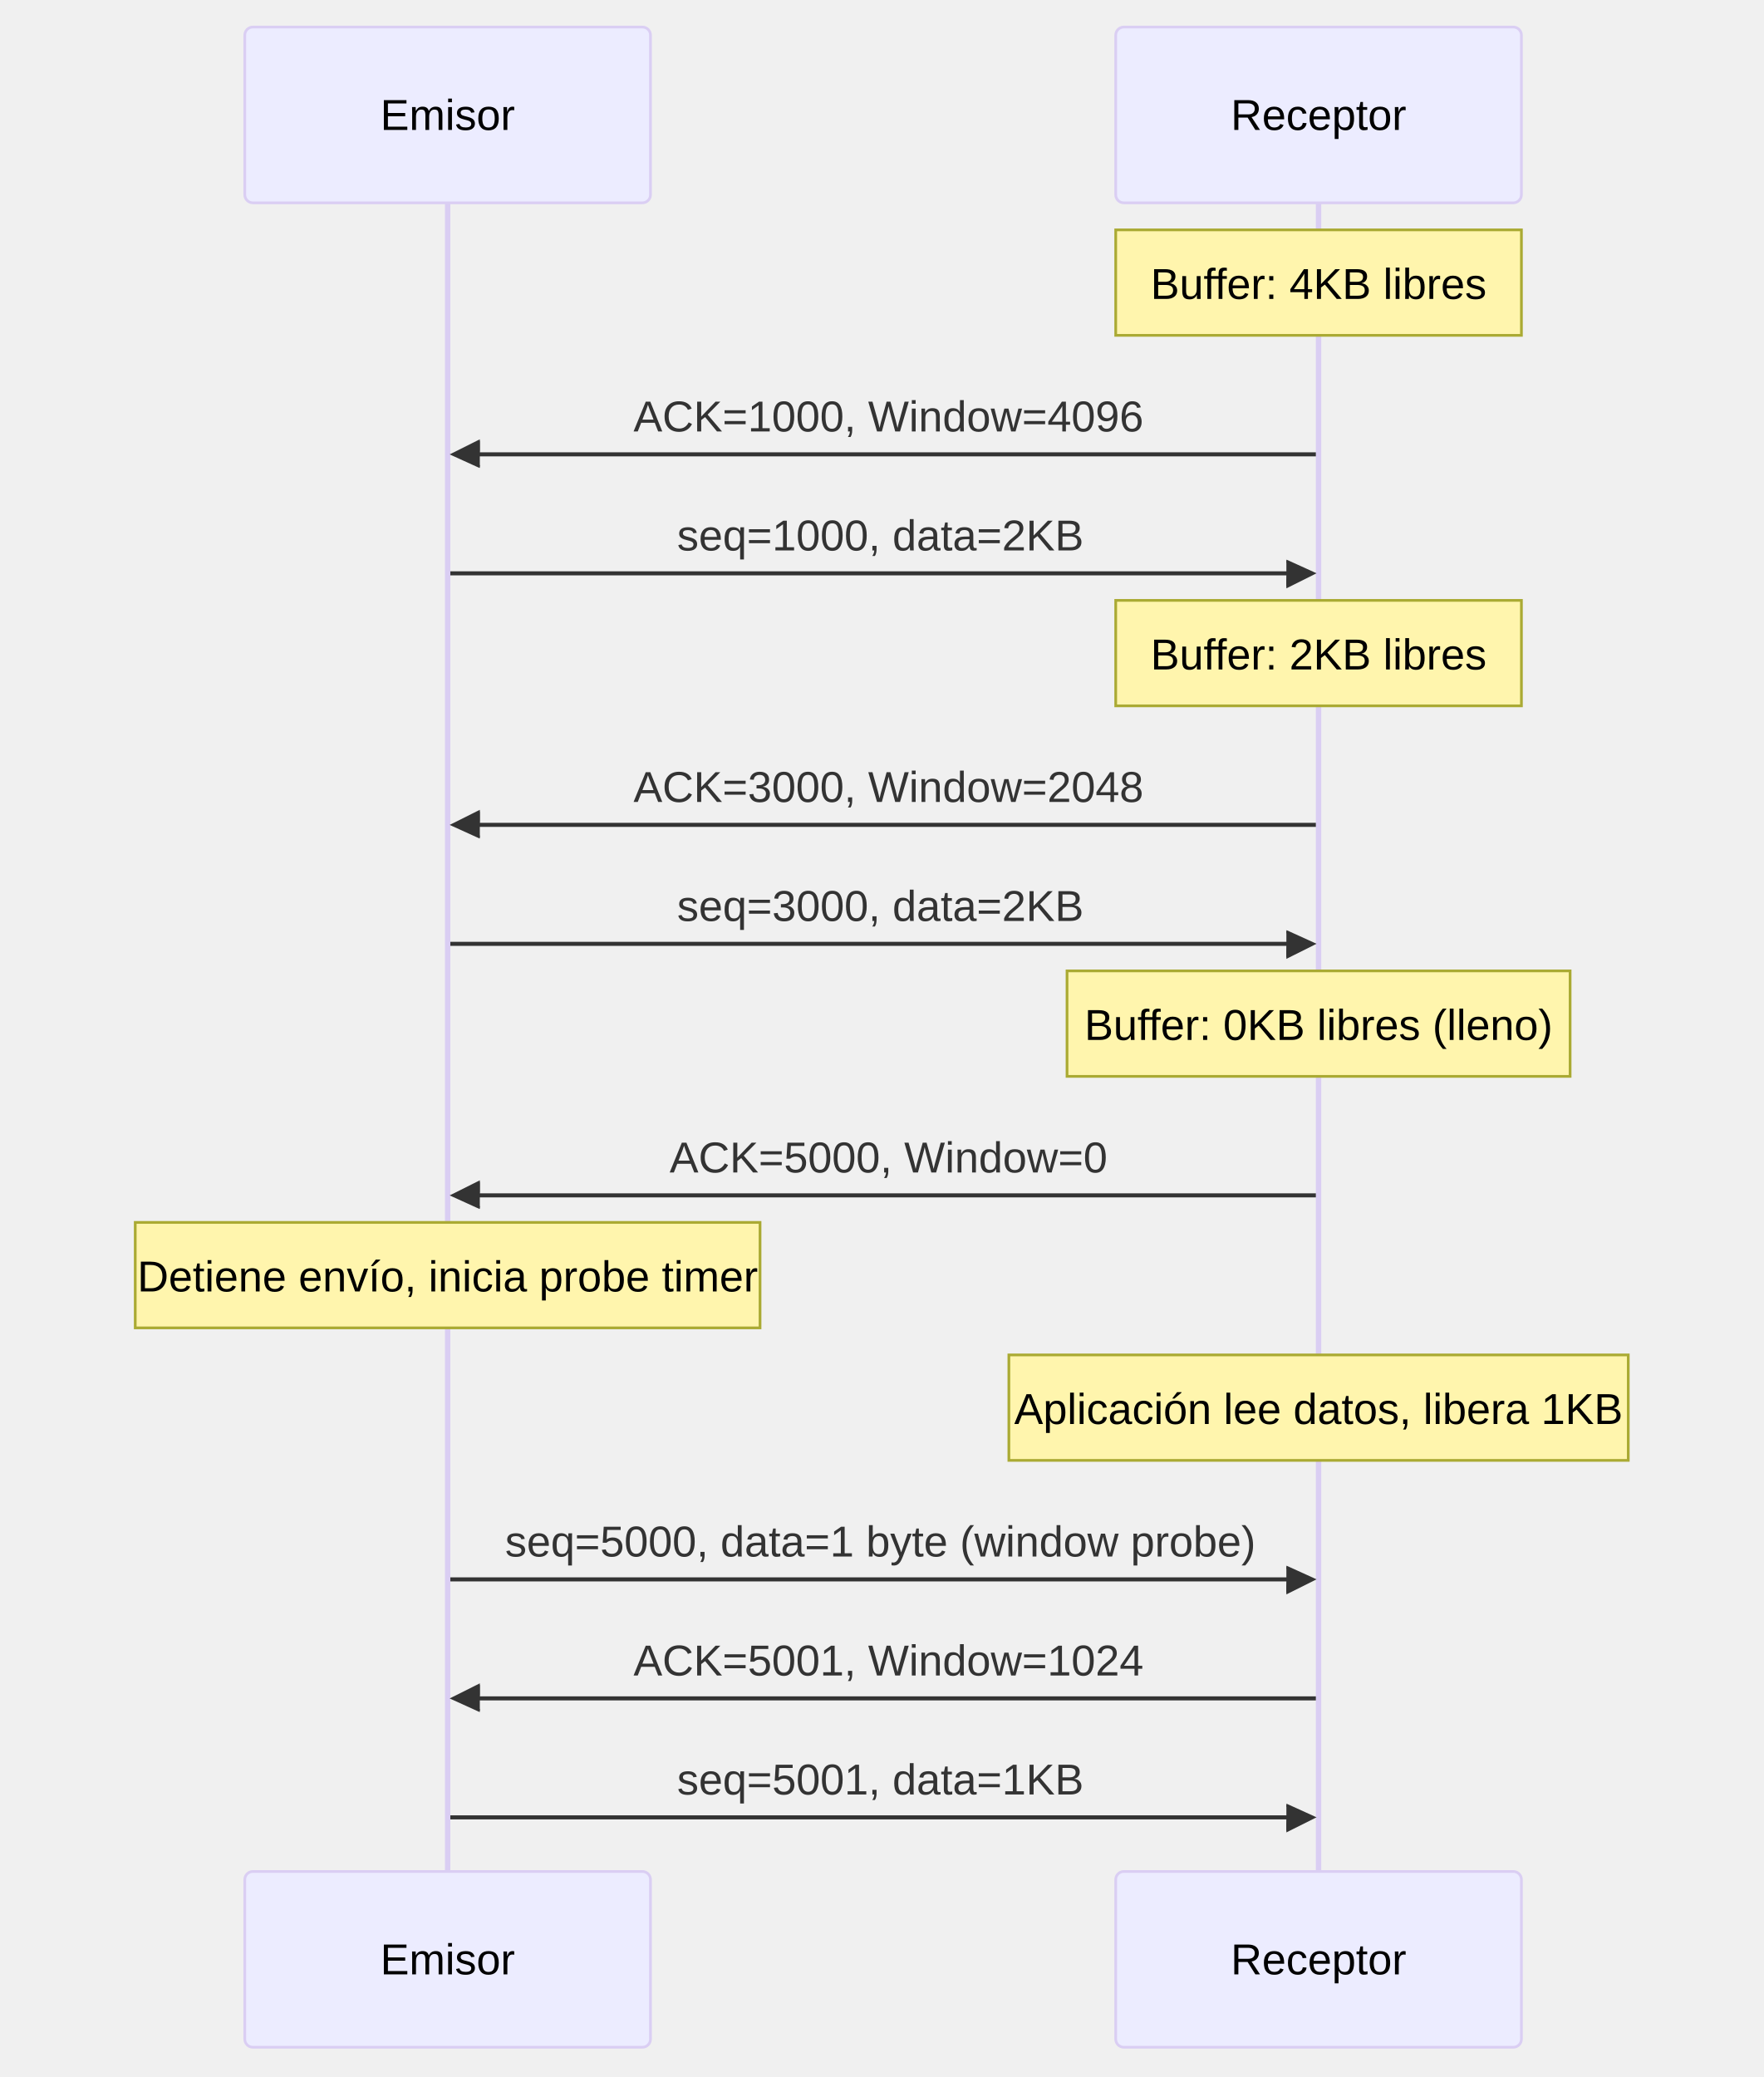
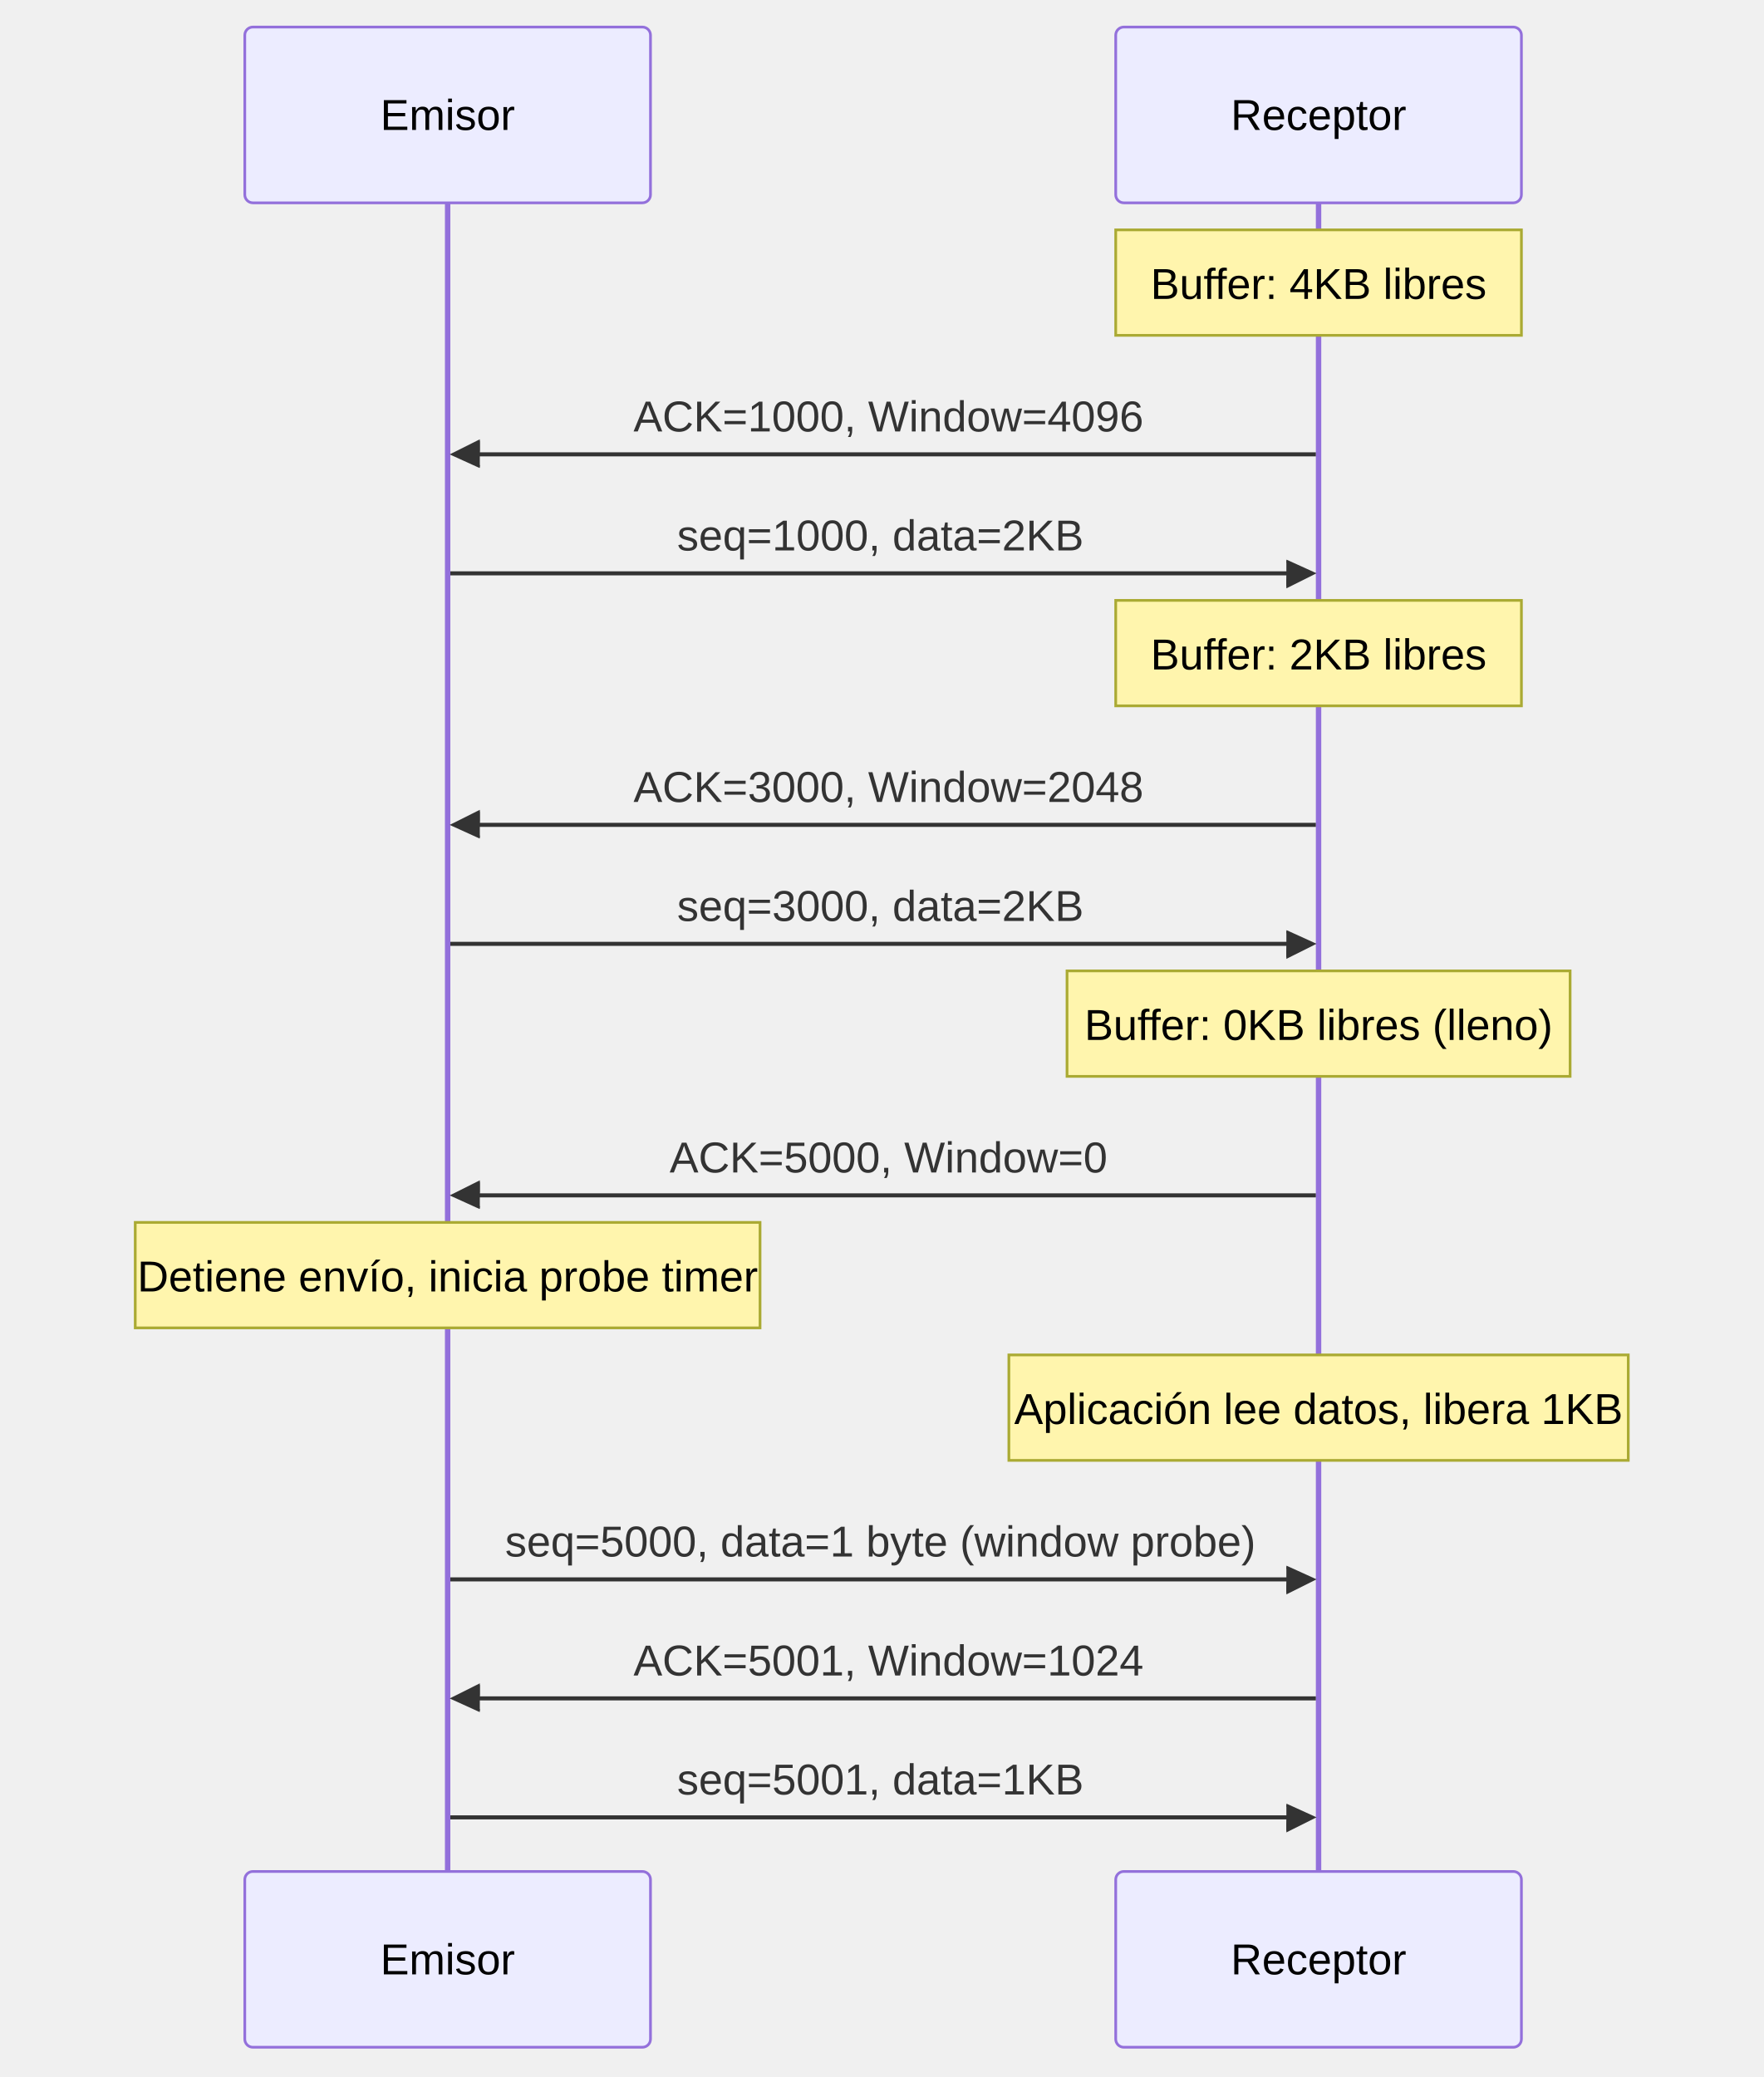
<svg xmlns="http://www.w3.org/2000/svg" id="my-svg" width="100%" style="max-width: 652px; background-color: transparent;" viewBox="-90.5 -10 652 768" role="graphics-document document" aria-roledescription="sequence">
  <g>
    <rect x="322" y="682" fill="#eaeaea" stroke="#666" width="150" height="65" name="R" rx="3" ry="3" class="actor actor-bottom" />
    <text x="397" y="714.5" dominant-baseline="central" alignment-baseline="central" class="actor actor-box" style="text-anchor: middle; font-size: 16px; font-weight: 400;">
      <tspan x="397" dy="0">Receptor</tspan>
    </text>
  </g>
  <g>
    <rect x="0" y="682" fill="#eaeaea" stroke="#666" width="150" height="65" name="E" rx="3" ry="3" class="actor actor-bottom" />
    <text x="75" y="714.5" dominant-baseline="central" alignment-baseline="central" class="actor actor-box" style="text-anchor: middle; font-size: 16px; font-weight: 400;">
      <tspan x="75" dy="0">Emisor</tspan>
    </text>
  </g>
  <g>
-     <line id="actor1" x1="397" y1="65" x2="397" y2="682" class="actor-line 200" stroke-width="0.5px" stroke="#999" name="R" />
-     <g id="root-1">
+     <line id="actor1" x1="397" y1="65" x2="397" y2="682" class="actor-line 200" stroke-width="0.5px" stroke="#999" name="R" data-et="life-line" data-id="R" />
+     <g id="root-1" data-et="participant" data-type="participant" data-id="R">
      <rect x="322" y="0" fill="#eaeaea" stroke="#666" width="150" height="65" name="R" rx="3" ry="3" class="actor actor-top" />
      <text x="397" y="32.5" dominant-baseline="central" alignment-baseline="central" class="actor actor-box" style="text-anchor: middle; font-size: 16px; font-weight: 400;">
        <tspan x="397" dy="0">Receptor</tspan>
      </text>
    </g>
  </g>
  <g>
-     <line id="actor0" x1="75" y1="65" x2="75" y2="682" class="actor-line 200" stroke-width="0.5px" stroke="#999" name="E" />
-     <g id="root-0">
+     <line id="actor0" x1="75" y1="65" x2="75" y2="682" class="actor-line 200" stroke-width="0.5px" stroke="#999" name="E" data-et="life-line" data-id="E" />
+     <g id="root-0" data-et="participant" data-type="participant" data-id="E">
      <rect x="0" y="0" fill="#eaeaea" stroke="#666" width="150" height="65" name="E" rx="3" ry="3" class="actor actor-top" />
      <text x="75" y="32.5" dominant-baseline="central" alignment-baseline="central" class="actor actor-box" style="text-anchor: middle; font-size: 16px; font-weight: 400;">
        <tspan x="75" dy="0">Emisor</tspan>
      </text>
    </g>
  </g>
-   <style>#my-svg{font-family:"trebuchet ms",verdana,arial,sans-serif;font-size:16px;fill:#333;}@keyframes edge-animation-frame{from{stroke-dashoffset:0;}}@keyframes dash{to{stroke-dashoffset:0;}}#my-svg .edge-animation-slow{stroke-dasharray:9,5!important;stroke-dashoffset:900;animation:dash 50s linear infinite;stroke-linecap:round;}#my-svg .edge-animation-fast{stroke-dasharray:9,5!important;stroke-dashoffset:900;animation:dash 20s linear infinite;stroke-linecap:round;}#my-svg .error-icon{fill:#552222;}#my-svg .error-text{fill:#552222;stroke:#552222;}#my-svg .edge-thickness-normal{stroke-width:1px;}#my-svg .edge-thickness-thick{stroke-width:3.5px;}#my-svg .edge-pattern-solid{stroke-dasharray:0;}#my-svg .edge-thickness-invisible{stroke-width:0;fill:none;}#my-svg .edge-pattern-dashed{stroke-dasharray:3;}#my-svg .edge-pattern-dotted{stroke-dasharray:2;}#my-svg .marker{fill:#333333;stroke:#333333;}#my-svg .marker.cross{stroke:#333333;}#my-svg svg{font-family:"trebuchet ms",verdana,arial,sans-serif;font-size:16px;}#my-svg p{margin:0;}#my-svg .actor{stroke:hsl(259.626, 59.777%, 87.902%);fill:#ECECFF;}#my-svg text.actor&gt;tspan{fill:black;stroke:none;}#my-svg .actor-line{stroke:hsl(259.626, 59.777%, 87.902%);}#my-svg .innerArc{stroke-width:1.5;stroke-dasharray:none;}#my-svg .messageLine0{stroke-width:1.5;stroke-dasharray:none;stroke:#333;}#my-svg .messageLine1{stroke-width:1.5;stroke-dasharray:2,2;stroke:#333;}#my-svg #arrowhead path{fill:#333;stroke:#333;}#my-svg .sequenceNumber{fill:white;}#my-svg #sequencenumber{fill:#333;}#my-svg #crosshead path{fill:#333;stroke:#333;}#my-svg .messageText{fill:#333;stroke:none;}#my-svg .labelBox{stroke:hsl(259.626, 59.777%, 87.902%);fill:#ECECFF;}#my-svg .labelText,#my-svg .labelText&gt;tspan{fill:black;stroke:none;}#my-svg .loopText,#my-svg .loopText&gt;tspan{fill:black;stroke:none;}#my-svg .loopLine{stroke-width:2px;stroke-dasharray:2,2;stroke:hsl(259.626, 59.777%, 87.902%);fill:hsl(259.626, 59.777%, 87.902%);}#my-svg .note{stroke:#aaaa33;fill:#fff5ad;}#my-svg .noteText,#my-svg .noteText&gt;tspan{fill:black;stroke:none;}#my-svg .activation0{fill:#f4f4f4;stroke:#666;}#my-svg .activation1{fill:#f4f4f4;stroke:#666;}#my-svg .activation2{fill:#f4f4f4;stroke:#666;}#my-svg .actorPopupMenu{position:absolute;}#my-svg .actorPopupMenuPanel{position:absolute;fill:#ECECFF;box-shadow:0px 8px 16px 0px rgba(0,0,0,0.2);filter:drop-shadow(3px 5px 2px rgb(0 0 0 / 0.4));}#my-svg .actor-man line{stroke:hsl(259.626, 59.777%, 87.902%);fill:#ECECFF;}#my-svg .actor-man circle,#my-svg line{stroke:hsl(259.626, 59.777%, 87.902%);fill:#ECECFF;stroke-width:2px;}#my-svg :root{--mermaid-font-family:"trebuchet ms",verdana,arial,sans-serif;}</style>
+   <style>#my-svg{font-family:"trebuchet ms",verdana,arial,sans-serif;font-size:16px;fill:#333;}@keyframes edge-animation-frame{from{stroke-dashoffset:0;}}@keyframes dash{to{stroke-dashoffset:0;}}#my-svg .edge-animation-slow{stroke-dasharray:9,5!important;stroke-dashoffset:900;animation:dash 50s linear infinite;stroke-linecap:round;}#my-svg .edge-animation-fast{stroke-dasharray:9,5!important;stroke-dashoffset:900;animation:dash 20s linear infinite;stroke-linecap:round;}#my-svg .error-icon{fill:#552222;}#my-svg .error-text{fill:#552222;stroke:#552222;}#my-svg .edge-thickness-normal{stroke-width:1px;}#my-svg .edge-thickness-thick{stroke-width:3.5px;}#my-svg .edge-pattern-solid{stroke-dasharray:0;}#my-svg .edge-thickness-invisible{stroke-width:0;fill:none;}#my-svg .edge-pattern-dashed{stroke-dasharray:3;}#my-svg .edge-pattern-dotted{stroke-dasharray:2;}#my-svg .marker{fill:#333333;stroke:#333333;}#my-svg .marker.cross{stroke:#333333;}#my-svg svg{font-family:"trebuchet ms",verdana,arial,sans-serif;font-size:16px;}#my-svg p{margin:0;}#my-svg .actor{stroke:#9370DB;fill:#ECECFF;stroke-width:1;}#my-svg rect.actor.outer-path[data-look="neo"]{filter:drop-shadow(1px 2px 2px rgba(185, 185, 185, 1));}#my-svg rect.note[data-look="neo"]{stroke:#aaaa33;fill:#fff5ad;filter:drop-shadow(1px 2px 2px rgba(185, 185, 185, 1));}#my-svg text.actor&gt;tspan{fill:black;stroke:none;}#my-svg .actor-line{stroke:#9370DB;}#my-svg .innerArc{stroke-width:1.5;stroke-dasharray:none;}#my-svg .messageLine0{stroke-width:1.5;stroke-dasharray:none;stroke:#333;}#my-svg .messageLine1{stroke-width:1.5;stroke-dasharray:2,2;stroke:#333;}#my-svg [id$="-arrowhead"] path{fill:#333;stroke:#333;}#my-svg .sequenceNumber{fill:white;}#my-svg [id$="-sequencenumber"]{fill:#333;}#my-svg [id$="-crosshead"] path{fill:#333;stroke:#333;}#my-svg .messageText{fill:#333;stroke:none;}#my-svg .labelBox{stroke:#9370DB;fill:#ECECFF;filter:none;}#my-svg .labelText,#my-svg .labelText&gt;tspan{fill:black;stroke:none;}#my-svg .loopText,#my-svg .loopText&gt;tspan{fill:black;stroke:none;}#my-svg .sectionTitle,#my-svg .sectionTitle&gt;tspan{fill:black;stroke:none;}#my-svg .loopLine{stroke-width:2px;stroke-dasharray:2,2;stroke:#9370DB;fill:#9370DB;}#my-svg .note{stroke:#aaaa33;fill:#fff5ad;}#my-svg .noteText,#my-svg .noteText&gt;tspan{fill:black;stroke:none;font-weight:normal;}#my-svg .activation0{fill:#f4f4f4;stroke:#666;}#my-svg .activation1{fill:#f4f4f4;stroke:#666;}#my-svg .activation2{fill:#f4f4f4;stroke:#666;}#my-svg .actorPopupMenu{position:absolute;}#my-svg .actorPopupMenuPanel{position:absolute;fill:#ECECFF;box-shadow:0px 8px 16px 0px rgba(0,0,0,0.2);filter:drop-shadow(3px 5px 2px rgb(0 0 0 / 0.4));}#my-svg .actor-man circle,#my-svg line{fill:#ECECFF;stroke-width:2px;}#my-svg g rect.rect{filter:drop-shadow(1px 2px 2px rgba(185, 185, 185, 1));stroke:#9370DB;}#my-svg .node .neo-node{stroke:#9370DB;}#my-svg [data-look="neo"].node rect,#my-svg [data-look="neo"].cluster rect,#my-svg [data-look="neo"].node polygon{stroke:#9370DB;filter:drop-shadow(1px 2px 2px rgba(185, 185, 185, 1));}#my-svg [data-look="neo"].swimlane.cluster rect{filter:none;}#my-svg [data-look="neo"].node path{stroke:#9370DB;stroke-width:1px;}#my-svg [data-look="neo"].node .outer-path{filter:drop-shadow(1px 2px 2px rgba(185, 185, 185, 1));}#my-svg [data-look="neo"].node .neo-line path{stroke:#9370DB;filter:none;}#my-svg [data-look="neo"].node circle{stroke:#9370DB;filter:drop-shadow(1px 2px 2px rgba(185, 185, 185, 1));}#my-svg [data-look="neo"].node circle .state-start{fill:#000000;}#my-svg [data-look="neo"].icon-shape .icon{fill:#9370DB;filter:drop-shadow(1px 2px 2px rgba(185, 185, 185, 1));}#my-svg [data-look="neo"].icon-shape .icon-neo path{stroke:#9370DB;filter:drop-shadow(1px 2px 2px rgba(185, 185, 185, 1));}#my-svg :root{--mermaid-font-family:"trebuchet ms",verdana,arial,sans-serif;}</style>
  <g />
  <defs>
-     <symbol id="computer" width="24" height="24">
+     <symbol id="my-svg-computer" width="24" height="24">
      <path transform="scale(.5)" d="M2 2v13h20v-13h-20zm18 11h-16v-9h16v9zm-10.228 6l.466-1h3.524l.467 1h-4.457zm14.228 3h-24l2-6h2.104l-1.33 4h18.45l-1.297-4h2.073l2 6zm-5-10h-14v-7h14v7z" />
    </symbol>
  </defs>
  <defs>
-     <symbol id="database" fill-rule="evenodd" clip-rule="evenodd">
+     <symbol id="my-svg-database" fill-rule="evenodd" clip-rule="evenodd">
      <path transform="scale(.5)" d="M12.258.001l.256.004.255.005.253.008.251.01.249.012.247.015.246.016.242.019.241.02.239.023.236.024.233.027.231.028.229.031.225.032.223.034.22.036.217.038.214.04.211.041.208.043.205.045.201.046.198.048.194.05.191.051.187.053.183.054.18.056.175.057.172.059.168.06.163.061.16.063.155.064.15.066.074.033.073.033.071.034.07.034.069.035.068.035.067.035.066.035.064.036.064.036.062.036.06.036.06.037.058.037.058.037.055.038.055.038.053.038.052.038.051.039.05.039.048.039.047.039.045.04.044.04.043.04.041.04.04.041.039.041.037.041.036.041.034.041.033.042.032.042.03.042.029.042.027.042.026.043.024.043.023.043.021.043.02.043.018.044.017.043.015.044.013.044.012.044.011.045.009.044.007.045.006.045.004.045.002.045.001.045v17l-.001.045-.002.045-.004.045-.006.045-.007.045-.009.044-.011.045-.012.044-.013.044-.015.044-.017.043-.018.044-.02.043-.021.043-.023.043-.024.043-.026.043-.027.042-.029.042-.03.042-.032.042-.033.042-.034.041-.036.041-.037.041-.039.041-.04.041-.041.04-.043.04-.044.04-.045.04-.047.039-.048.039-.05.039-.051.039-.052.038-.053.038-.055.038-.055.038-.058.037-.058.037-.06.037-.06.036-.062.036-.064.036-.064.036-.066.035-.067.035-.068.035-.069.035-.07.034-.071.034-.073.033-.074.033-.15.066-.155.064-.16.063-.163.061-.168.06-.172.059-.175.057-.18.056-.183.054-.187.053-.191.051-.194.05-.198.048-.201.046-.205.045-.208.043-.211.041-.214.04-.217.038-.22.036-.223.034-.225.032-.229.031-.231.028-.233.027-.236.024-.239.023-.241.02-.242.019-.246.016-.247.015-.249.012-.251.01-.253.008-.255.005-.256.004-.258.001-.258-.001-.256-.004-.255-.005-.253-.008-.251-.01-.249-.012-.247-.015-.245-.016-.243-.019-.241-.02-.238-.023-.236-.024-.234-.027-.231-.028-.228-.031-.226-.032-.223-.034-.22-.036-.217-.038-.214-.04-.211-.041-.208-.043-.204-.045-.201-.046-.198-.048-.195-.05-.19-.051-.187-.053-.184-.054-.179-.056-.176-.057-.172-.059-.167-.06-.164-.061-.159-.063-.155-.064-.151-.066-.074-.033-.072-.033-.072-.034-.07-.034-.069-.035-.068-.035-.067-.035-.066-.035-.064-.036-.063-.036-.062-.036-.061-.036-.06-.037-.058-.037-.057-.037-.056-.038-.055-.038-.053-.038-.052-.038-.051-.039-.049-.039-.049-.039-.046-.039-.046-.04-.044-.04-.043-.04-.041-.04-.04-.041-.039-.041-.037-.041-.036-.041-.034-.041-.033-.042-.032-.042-.03-.042-.029-.042-.027-.042-.026-.043-.024-.043-.023-.043-.021-.043-.02-.043-.018-.044-.017-.043-.015-.044-.013-.044-.012-.044-.011-.045-.009-.044-.007-.045-.006-.045-.004-.045-.002-.045-.001-.045v-17l.001-.045.002-.045.004-.045.006-.045.007-.045.009-.044.011-.045.012-.044.013-.044.015-.044.017-.043.018-.044.02-.043.021-.043.023-.043.024-.043.026-.043.027-.042.029-.042.03-.042.032-.042.033-.042.034-.041.036-.041.037-.041.039-.041.04-.041.041-.04.043-.04.044-.04.046-.04.046-.039.049-.039.049-.039.051-.039.052-.038.053-.038.055-.038.056-.038.057-.037.058-.037.06-.037.061-.036.062-.036.063-.036.064-.036.066-.035.067-.035.068-.035.069-.035.07-.034.072-.034.072-.033.074-.033.151-.066.155-.064.159-.063.164-.061.167-.06.172-.059.176-.057.179-.056.184-.054.187-.053.19-.051.195-.05.198-.048.201-.046.204-.045.208-.043.211-.041.214-.04.217-.038.22-.036.223-.034.226-.032.228-.031.231-.028.234-.027.236-.024.238-.023.241-.02.243-.019.245-.016.247-.015.249-.012.251-.01.253-.008.255-.005.256-.004.258-.001.258.001zm-9.258 20.499v.01l.001.021.003.021.004.022.005.021.006.022.007.022.009.023.01.022.011.023.012.023.013.023.015.023.016.024.017.023.018.024.019.024.021.024.022.025.023.024.024.025.052.049.056.05.061.051.066.051.07.051.075.051.079.052.084.052.088.052.092.052.097.052.102.051.105.052.11.052.114.051.119.051.123.051.127.05.131.05.135.05.139.048.144.049.147.047.152.047.155.047.16.045.163.045.167.043.171.043.176.041.178.041.183.039.187.039.19.037.194.035.197.035.202.033.204.031.209.03.212.029.216.027.219.025.222.024.226.021.23.02.233.018.236.016.24.015.243.012.246.01.249.008.253.005.256.004.259.001.26-.001.257-.004.254-.005.25-.008.247-.011.244-.012.241-.014.237-.016.233-.018.231-.021.226-.021.224-.024.22-.026.216-.027.212-.028.21-.031.205-.031.202-.034.198-.034.194-.036.191-.037.187-.039.183-.04.179-.04.175-.042.172-.043.168-.044.163-.045.16-.046.155-.046.152-.047.148-.048.143-.049.139-.049.136-.05.131-.05.126-.05.123-.051.118-.052.114-.051.11-.052.106-.052.101-.052.096-.052.092-.052.088-.053.083-.051.079-.052.074-.052.07-.051.065-.051.06-.051.056-.05.051-.05.023-.024.023-.025.021-.024.02-.024.019-.024.018-.024.017-.024.015-.023.014-.024.013-.023.012-.023.01-.023.01-.022.008-.022.006-.022.006-.022.004-.022.004-.021.001-.021.001-.021v-4.127l-.077.055-.08.053-.083.054-.085.053-.087.052-.09.052-.093.051-.095.05-.097.05-.1.049-.102.049-.105.048-.106.047-.109.047-.111.046-.114.045-.115.045-.118.044-.12.043-.122.042-.124.042-.126.041-.128.04-.13.04-.132.038-.134.038-.135.037-.138.037-.139.035-.142.035-.143.034-.144.033-.147.032-.148.031-.15.03-.151.03-.153.029-.154.027-.156.027-.158.026-.159.025-.161.024-.162.023-.163.022-.165.021-.166.02-.167.019-.169.018-.169.017-.171.016-.173.015-.173.014-.175.013-.175.012-.177.011-.178.01-.179.008-.179.008-.181.006-.182.005-.182.004-.184.003-.184.002h-.37l-.184-.002-.184-.003-.182-.004-.182-.005-.181-.006-.179-.008-.179-.008-.178-.01-.176-.011-.176-.012-.175-.013-.173-.014-.172-.015-.171-.016-.17-.017-.169-.018-.167-.019-.166-.02-.165-.021-.163-.022-.162-.023-.161-.024-.159-.025-.157-.026-.156-.027-.155-.027-.153-.029-.151-.03-.15-.03-.148-.031-.146-.032-.145-.033-.143-.034-.141-.035-.14-.035-.137-.037-.136-.037-.134-.038-.132-.038-.13-.04-.128-.04-.126-.041-.124-.042-.122-.042-.12-.044-.117-.043-.116-.045-.113-.045-.112-.046-.109-.047-.106-.047-.105-.048-.102-.049-.1-.049-.097-.05-.095-.05-.093-.052-.09-.051-.087-.052-.085-.053-.083-.054-.08-.054-.077-.054v4.127zm0-5.654v.011l.001.021.003.021.004.021.005.022.006.022.007.022.009.022.01.022.011.023.012.023.013.023.015.024.016.023.017.024.018.024.019.024.021.024.022.024.023.025.024.024.052.05.056.05.061.05.066.051.07.051.075.052.079.051.084.052.088.052.092.052.097.052.102.052.105.052.11.051.114.051.119.052.123.05.127.051.131.05.135.049.139.049.144.048.147.048.152.047.155.046.16.045.163.045.167.044.171.042.176.042.178.04.183.04.187.038.19.037.194.036.197.034.202.033.204.032.209.03.212.028.216.027.219.025.222.024.226.022.23.02.233.018.236.016.24.014.243.012.246.01.249.008.253.006.256.003.259.001.26-.001.257-.003.254-.006.25-.008.247-.01.244-.012.241-.015.237-.016.233-.018.231-.02.226-.022.224-.024.22-.025.216-.027.212-.029.21-.03.205-.032.202-.033.198-.035.194-.036.191-.037.187-.039.183-.039.179-.041.175-.042.172-.043.168-.044.163-.045.16-.045.155-.047.152-.047.148-.048.143-.048.139-.05.136-.049.131-.05.126-.051.123-.051.118-.051.114-.052.11-.052.106-.052.101-.052.096-.052.092-.052.088-.052.083-.052.079-.052.074-.051.07-.052.065-.051.06-.05.056-.051.051-.049.023-.025.023-.024.021-.025.02-.024.019-.024.018-.024.017-.024.015-.023.014-.023.013-.024.012-.022.01-.023.01-.023.008-.022.006-.022.006-.022.004-.021.004-.022.001-.021.001-.021v-4.139l-.077.054-.08.054-.083.054-.085.052-.087.053-.09.051-.093.051-.095.051-.097.05-.1.049-.102.049-.105.048-.106.047-.109.047-.111.046-.114.045-.115.044-.118.044-.12.044-.122.042-.124.042-.126.041-.128.04-.13.039-.132.039-.134.038-.135.037-.138.036-.139.036-.142.035-.143.033-.144.033-.147.033-.148.031-.15.03-.151.03-.153.028-.154.028-.156.027-.158.026-.159.025-.161.024-.162.023-.163.022-.165.021-.166.02-.167.019-.169.018-.169.017-.171.016-.173.015-.173.014-.175.013-.175.012-.177.011-.178.009-.179.009-.179.007-.181.007-.182.005-.182.004-.184.003-.184.002h-.37l-.184-.002-.184-.003-.182-.004-.182-.005-.181-.007-.179-.007-.179-.009-.178-.009-.176-.011-.176-.012-.175-.013-.173-.014-.172-.015-.171-.016-.17-.017-.169-.018-.167-.019-.166-.02-.165-.021-.163-.022-.162-.023-.161-.024-.159-.025-.157-.026-.156-.027-.155-.028-.153-.028-.151-.03-.15-.03-.148-.031-.146-.033-.145-.033-.143-.033-.141-.035-.14-.036-.137-.036-.136-.037-.134-.038-.132-.039-.13-.039-.128-.04-.126-.041-.124-.042-.122-.043-.12-.043-.117-.044-.116-.044-.113-.046-.112-.046-.109-.046-.106-.047-.105-.048-.102-.049-.1-.049-.097-.05-.095-.051-.093-.051-.09-.051-.087-.053-.085-.052-.083-.054-.08-.054-.077-.054v4.139zm0-5.666v.011l.001.02.003.022.004.021.005.022.006.021.007.022.009.023.01.022.011.023.012.023.013.023.015.023.016.024.017.024.018.023.019.024.021.025.022.024.023.024.024.025.052.05.056.05.061.05.066.051.07.051.075.052.079.051.084.052.088.052.092.052.097.052.102.052.105.051.11.052.114.051.119.051.123.051.127.05.131.05.135.05.139.049.144.048.147.048.152.047.155.046.16.045.163.045.167.043.171.043.176.042.178.04.183.04.187.038.19.037.194.036.197.034.202.033.204.032.209.03.212.028.216.027.219.025.222.024.226.021.23.02.233.018.236.017.24.014.243.012.246.01.249.008.253.006.256.003.259.001.26-.001.257-.003.254-.006.25-.008.247-.01.244-.013.241-.014.237-.016.233-.018.231-.02.226-.022.224-.024.22-.025.216-.027.212-.029.21-.03.205-.032.202-.033.198-.035.194-.036.191-.037.187-.039.183-.039.179-.041.175-.042.172-.043.168-.044.163-.045.16-.045.155-.047.152-.047.148-.048.143-.049.139-.049.136-.049.131-.051.126-.05.123-.051.118-.052.114-.051.11-.052.106-.052.101-.052.096-.052.092-.052.088-.052.083-.052.079-.052.074-.052.07-.051.065-.051.06-.051.056-.05.051-.049.023-.025.023-.025.021-.024.02-.024.019-.024.018-.024.017-.024.015-.023.014-.024.013-.023.012-.023.01-.022.01-.023.008-.022.006-.022.006-.022.004-.022.004-.021.001-.021.001-.021v-4.153l-.077.054-.08.054-.083.053-.085.053-.087.053-.09.051-.093.051-.095.051-.097.05-.1.049-.102.048-.105.048-.106.048-.109.046-.111.046-.114.046-.115.044-.118.044-.12.043-.122.043-.124.042-.126.041-.128.04-.13.039-.132.039-.134.038-.135.037-.138.036-.139.036-.142.034-.143.034-.144.033-.147.032-.148.032-.15.03-.151.03-.153.028-.154.028-.156.027-.158.026-.159.024-.161.024-.162.023-.163.023-.165.021-.166.02-.167.019-.169.018-.169.017-.171.016-.173.015-.173.014-.175.013-.175.012-.177.01-.178.01-.179.009-.179.007-.181.006-.182.006-.182.004-.184.003-.184.001-.185.001-.185-.001-.184-.001-.184-.003-.182-.004-.182-.006-.181-.006-.179-.007-.179-.009-.178-.01-.176-.01-.176-.012-.175-.013-.173-.014-.172-.015-.171-.016-.17-.017-.169-.018-.167-.019-.166-.02-.165-.021-.163-.023-.162-.023-.161-.024-.159-.024-.157-.026-.156-.027-.155-.028-.153-.028-.151-.03-.15-.03-.148-.032-.146-.032-.145-.033-.143-.034-.141-.034-.14-.036-.137-.036-.136-.037-.134-.038-.132-.039-.13-.039-.128-.041-.126-.041-.124-.041-.122-.043-.12-.043-.117-.044-.116-.044-.113-.046-.112-.046-.109-.046-.106-.048-.105-.048-.102-.048-.1-.05-.097-.049-.095-.051-.093-.051-.09-.052-.087-.052-.085-.053-.083-.053-.08-.054-.077-.054v4.153zm8.74-8.179l-.257.004-.254.005-.25.008-.247.011-.244.012-.241.014-.237.016-.233.018-.231.021-.226.022-.224.023-.22.026-.216.027-.212.028-.21.031-.205.032-.202.033-.198.034-.194.036-.191.038-.187.038-.183.04-.179.041-.175.042-.172.043-.168.043-.163.045-.16.046-.155.046-.152.048-.148.048-.143.048-.139.049-.136.05-.131.05-.126.051-.123.051-.118.051-.114.052-.11.052-.106.052-.101.052-.096.052-.092.052-.088.052-.083.052-.079.052-.074.051-.07.052-.065.051-.06.05-.056.05-.051.05-.023.025-.023.024-.021.024-.02.025-.019.024-.018.024-.017.023-.015.024-.014.023-.013.023-.012.023-.01.023-.01.022-.008.022-.006.023-.006.021-.004.022-.004.021-.001.021-.001.021.001.021.001.021.004.021.004.022.006.021.006.023.008.022.01.022.01.023.012.023.013.023.014.023.015.024.017.023.018.024.019.024.02.025.021.024.023.024.023.025.051.05.056.05.06.05.065.051.07.052.074.051.079.052.083.052.088.052.092.052.096.052.101.052.106.052.11.052.114.052.118.051.123.051.126.051.131.05.136.05.139.049.143.048.148.048.152.048.155.046.16.046.163.045.168.043.172.043.175.042.179.041.183.04.187.038.191.038.194.036.198.034.202.033.205.032.21.031.212.028.216.027.22.026.224.023.226.022.231.021.233.018.237.016.241.014.244.012.247.011.25.008.254.005.257.004.26.001.26-.001.257-.004.254-.005.25-.008.247-.011.244-.012.241-.014.237-.016.233-.018.231-.021.226-.022.224-.023.22-.026.216-.027.212-.028.21-.031.205-.032.202-.033.198-.034.194-.036.191-.038.187-.038.183-.04.179-.041.175-.042.172-.043.168-.043.163-.045.16-.046.155-.046.152-.048.148-.048.143-.048.139-.049.136-.05.131-.05.126-.051.123-.051.118-.051.114-.052.11-.052.106-.052.101-.052.096-.052.092-.052.088-.052.083-.052.079-.052.074-.051.07-.052.065-.051.06-.05.056-.05.051-.05.023-.025.023-.024.021-.024.02-.025.019-.024.018-.024.017-.023.015-.024.014-.023.013-.023.012-.023.01-.023.01-.022.008-.022.006-.023.006-.021.004-.022.004-.021.001-.021.001-.021-.001-.021-.001-.021-.004-.021-.004-.022-.006-.021-.006-.023-.008-.022-.01-.022-.01-.023-.012-.023-.013-.023-.014-.023-.015-.024-.017-.023-.018-.024-.019-.024-.02-.025-.021-.024-.023-.024-.023-.025-.051-.05-.056-.05-.06-.05-.065-.051-.07-.052-.074-.051-.079-.052-.083-.052-.088-.052-.092-.052-.096-.052-.101-.052-.106-.052-.11-.052-.114-.052-.118-.051-.123-.051-.126-.051-.131-.05-.136-.05-.139-.049-.143-.048-.148-.048-.152-.048-.155-.046-.16-.046-.163-.045-.168-.043-.172-.043-.175-.042-.179-.041-.183-.04-.187-.038-.191-.038-.194-.036-.198-.034-.202-.033-.205-.032-.21-.031-.212-.028-.216-.027-.22-.026-.224-.023-.226-.022-.231-.021-.233-.018-.237-.016-.241-.014-.244-.012-.247-.011-.25-.008-.254-.005-.257-.004-.26-.001-.26.001z" />
    </symbol>
  </defs>
  <defs>
-     <symbol id="clock" width="24" height="24">
+     <symbol id="my-svg-clock" width="24" height="24">
      <path transform="scale(.5)" d="M12 2c5.514 0 10 4.486 10 10s-4.486 10-10 10-10-4.486-10-10 4.486-10 10-10zm0-2c-6.627 0-12 5.373-12 12s5.373 12 12 12 12-5.373 12-12-5.373-12-12-12zm5.848 12.459c.202.038.202.333.001.372-1.907.361-6.045 1.111-6.547 1.111-.719 0-1.301-.582-1.301-1.301 0-.512.77-5.447 1.125-7.445.034-.192.312-.181.343.014l.985 6.238 5.394 1.011z" />
    </symbol>
  </defs>
  <defs>
-     <marker id="arrowhead" refX="7.9" refY="5" markerUnits="userSpaceOnUse" markerWidth="12" markerHeight="12" orient="auto-start-reverse">
+     <marker id="my-svg-arrowhead" refX="7.9" refY="5" markerUnits="userSpaceOnUse" markerWidth="12" markerHeight="12" orient="auto-start-reverse">
      <path d="M -1 0 L 10 5 L 0 10 z" />
    </marker>
  </defs>
  <defs>
-     <marker id="crosshead" markerWidth="15" markerHeight="8" orient="auto" refX="4" refY="4.5">
+     <marker id="my-svg-crosshead" markerWidth="15" markerHeight="8" orient="auto" refX="4" refY="4.5">
      <path fill="none" stroke="#000000" stroke-width="1pt" d="M 1,2 L 6,7 M 6,2 L 1,7" style="stroke-dasharray: 0, 0;" />
    </marker>
  </defs>
  <defs>
-     <marker id="filled-head" refX="15.5" refY="7" markerWidth="20" markerHeight="28" orient="auto">
+     <marker id="my-svg-filled-head" refX="15.5" refY="7" markerWidth="20" markerHeight="28" orient="auto">
      <path d="M 18,7 L9,13 L14,7 L9,1 Z" />
    </marker>
  </defs>
  <defs>
-     <marker id="sequencenumber" refX="15" refY="15" markerWidth="60" markerHeight="40" orient="auto">
+     <marker id="my-svg-sequencenumber" refX="15" refY="15" markerWidth="60" markerHeight="40" orient="auto">
      <circle cx="15" cy="15" r="6" />
    </marker>
  </defs>
-   <g>
+   <defs>
+     <marker id="my-svg-solidTopArrowHead" refX="7.9" refY="7.25" markerUnits="userSpaceOnUse" markerWidth="12" markerHeight="12" orient="auto-start-reverse">
+       <path d="M 0 0 L 10 8 L 0 8 z" />
+     </marker>
+   </defs>
+   <defs>
+     <marker id="my-svg-solidBottomArrowHead" refX="7.9" refY="0.75" markerUnits="userSpaceOnUse" markerWidth="12" markerHeight="12" orient="auto-start-reverse">
+       <path d="M 0 0 L 10 0 L 0 8 z" />
+     </marker>
+   </defs>
+   <defs>
+     <marker id="my-svg-stickTopArrowHead" refX="7.5" refY="7" markerUnits="userSpaceOnUse" markerWidth="12" markerHeight="12" orient="auto-start-reverse">
+       <path d="M 0 0 L 7 7" stroke="black" stroke-width="1.5" fill="none" />
+     </marker>
+   </defs>
+   <defs>
+     <marker id="my-svg-stickBottomArrowHead" refX="7.5" refY="0" markerUnits="userSpaceOnUse" markerWidth="12" markerHeight="12" orient="auto-start-reverse">
+       <path d="M 0 7 L 7 0" stroke="black" stroke-width="1.5" fill="none" />
+     </marker>
+   </defs>
+   <g data-et="note" data-id="i0">
    <rect x="322" y="75" fill="#EDF2AE" stroke="#666" width="150" height="39" class="note" />
    <text x="397" y="80" text-anchor="middle" dominant-baseline="middle" alignment-baseline="middle" class="noteText" dy="1em" style="font-size: 16px; font-weight: 400;">
      <tspan x="397">Buffer: 4KB libres</tspan>
    </text>
  </g>
-   <g>
+   <g data-et="note" data-id="i3">
    <rect x="322" y="212" fill="#EDF2AE" stroke="#666" width="150" height="39" class="note" />
    <text x="397" y="217" text-anchor="middle" dominant-baseline="middle" alignment-baseline="middle" class="noteText" dy="1em" style="font-size: 16px; font-weight: 400;">
      <tspan x="397">Buffer: 2KB libres</tspan>
    </text>
  </g>
-   <g>
+   <g data-et="note" data-id="i6">
    <rect x="304" y="349" fill="#EDF2AE" stroke="#666" width="186" height="39" class="note" />
    <text x="397" y="354" text-anchor="middle" dominant-baseline="middle" alignment-baseline="middle" class="noteText" dy="1em" style="font-size: 16px; font-weight: 400;">
      <tspan x="397">Buffer: 0KB libres (lleno)</tspan>
    </text>
  </g>
-   <g>
+   <g data-et="note" data-id="i8">
    <rect x="-40.5" y="442" fill="#EDF2AE" stroke="#666" width="231" height="39" class="note" />
    <text x="75" y="447" text-anchor="middle" dominant-baseline="middle" alignment-baseline="middle" class="noteText" dy="1em" style="font-size: 16px; font-weight: 400;">
      <tspan x="75">Detiene envío, inicia probe timer</tspan>
    </text>
  </g>
-   <g>
+   <g data-et="note" data-id="i9">
    <rect x="282.5" y="491" fill="#EDF2AE" stroke="#666" width="229" height="39" class="note" />
    <text x="397" y="496" text-anchor="middle" dominant-baseline="middle" alignment-baseline="middle" class="noteText" dy="1em" style="font-size: 16px; font-weight: 400;">
      <tspan x="397">Aplicación lee datos, libera 1KB</tspan>
    </text>
  </g>
  <text x="238" y="129" text-anchor="middle" dominant-baseline="middle" alignment-baseline="middle" class="messageText" dy="1em" style="font-size: 16px; font-weight: 400;">ACK=1000, Window=4096</text>
-   <line x1="396" y1="158" x2="79" y2="158" class="messageLine0" stroke-width="2" stroke="none" marker-end="url(#arrowhead)" style="fill: none;" />
+   <line x1="396" y1="158" x2="79" y2="158" class="messageLine0" data-et="message" data-id="i1" data-from="R" data-to="E" stroke-width="2" stroke="none" marker-end="url(#my-svg-arrowhead)" style="fill: none;" />
  <text x="235" y="173" text-anchor="middle" dominant-baseline="middle" alignment-baseline="middle" class="messageText" dy="1em" style="font-size: 16px; font-weight: 400;">seq=1000, data=2KB</text>
-   <line x1="76" y1="202" x2="393" y2="202" class="messageLine0" stroke-width="2" stroke="none" marker-end="url(#arrowhead)" style="fill: none;" />
+   <line x1="76" y1="202" x2="393" y2="202" class="messageLine0" data-et="message" data-id="i2" data-from="E" data-to="R" stroke-width="2" stroke="none" marker-end="url(#my-svg-arrowhead)" style="fill: none;" />
  <text x="238" y="266" text-anchor="middle" dominant-baseline="middle" alignment-baseline="middle" class="messageText" dy="1em" style="font-size: 16px; font-weight: 400;">ACK=3000, Window=2048</text>
-   <line x1="396" y1="295" x2="79" y2="295" class="messageLine0" stroke-width="2" stroke="none" marker-end="url(#arrowhead)" style="fill: none;" />
+   <line x1="396" y1="295" x2="79" y2="295" class="messageLine0" data-et="message" data-id="i4" data-from="R" data-to="E" stroke-width="2" stroke="none" marker-end="url(#my-svg-arrowhead)" style="fill: none;" />
  <text x="235" y="310" text-anchor="middle" dominant-baseline="middle" alignment-baseline="middle" class="messageText" dy="1em" style="font-size: 16px; font-weight: 400;">seq=3000, data=2KB</text>
-   <line x1="76" y1="339" x2="393" y2="339" class="messageLine0" stroke-width="2" stroke="none" marker-end="url(#arrowhead)" style="fill: none;" />
+   <line x1="76" y1="339" x2="393" y2="339" class="messageLine0" data-et="message" data-id="i5" data-from="E" data-to="R" stroke-width="2" stroke="none" marker-end="url(#my-svg-arrowhead)" style="fill: none;" />
  <text x="238" y="403" text-anchor="middle" dominant-baseline="middle" alignment-baseline="middle" class="messageText" dy="1em" style="font-size: 16px; font-weight: 400;">ACK=5000, Window=0</text>
-   <line x1="396" y1="432" x2="79" y2="432" class="messageLine0" stroke-width="2" stroke="none" marker-end="url(#arrowhead)" style="fill: none;" />
+   <line x1="396" y1="432" x2="79" y2="432" class="messageLine0" data-et="message" data-id="i7" data-from="R" data-to="E" stroke-width="2" stroke="none" marker-end="url(#my-svg-arrowhead)" style="fill: none;" />
  <text x="235" y="545" text-anchor="middle" dominant-baseline="middle" alignment-baseline="middle" class="messageText" dy="1em" style="font-size: 16px; font-weight: 400;">seq=5000, data=1 byte (window probe)</text>
-   <line x1="76" y1="574" x2="393" y2="574" class="messageLine0" stroke-width="2" stroke="none" marker-end="url(#arrowhead)" style="fill: none;" />
+   <line x1="76" y1="574" x2="393" y2="574" class="messageLine0" data-et="message" data-id="i10" data-from="E" data-to="R" stroke-width="2" stroke="none" marker-end="url(#my-svg-arrowhead)" style="fill: none;" />
  <text x="238" y="589" text-anchor="middle" dominant-baseline="middle" alignment-baseline="middle" class="messageText" dy="1em" style="font-size: 16px; font-weight: 400;">ACK=5001, Window=1024</text>
-   <line x1="396" y1="618" x2="79" y2="618" class="messageLine0" stroke-width="2" stroke="none" marker-end="url(#arrowhead)" style="fill: none;" />
+   <line x1="396" y1="618" x2="79" y2="618" class="messageLine0" data-et="message" data-id="i11" data-from="R" data-to="E" stroke-width="2" stroke="none" marker-end="url(#my-svg-arrowhead)" style="fill: none;" />
  <text x="235" y="633" text-anchor="middle" dominant-baseline="middle" alignment-baseline="middle" class="messageText" dy="1em" style="font-size: 16px; font-weight: 400;">seq=5001, data=1KB</text>
-   <line x1="76" y1="662" x2="393" y2="662" class="messageLine0" stroke-width="2" stroke="none" marker-end="url(#arrowhead)" style="fill: none;" />
+   <line x1="76" y1="662" x2="393" y2="662" class="messageLine0" data-et="message" data-id="i12" data-from="E" data-to="R" stroke-width="2" stroke="none" marker-end="url(#my-svg-arrowhead)" style="fill: none;" />
</svg>
